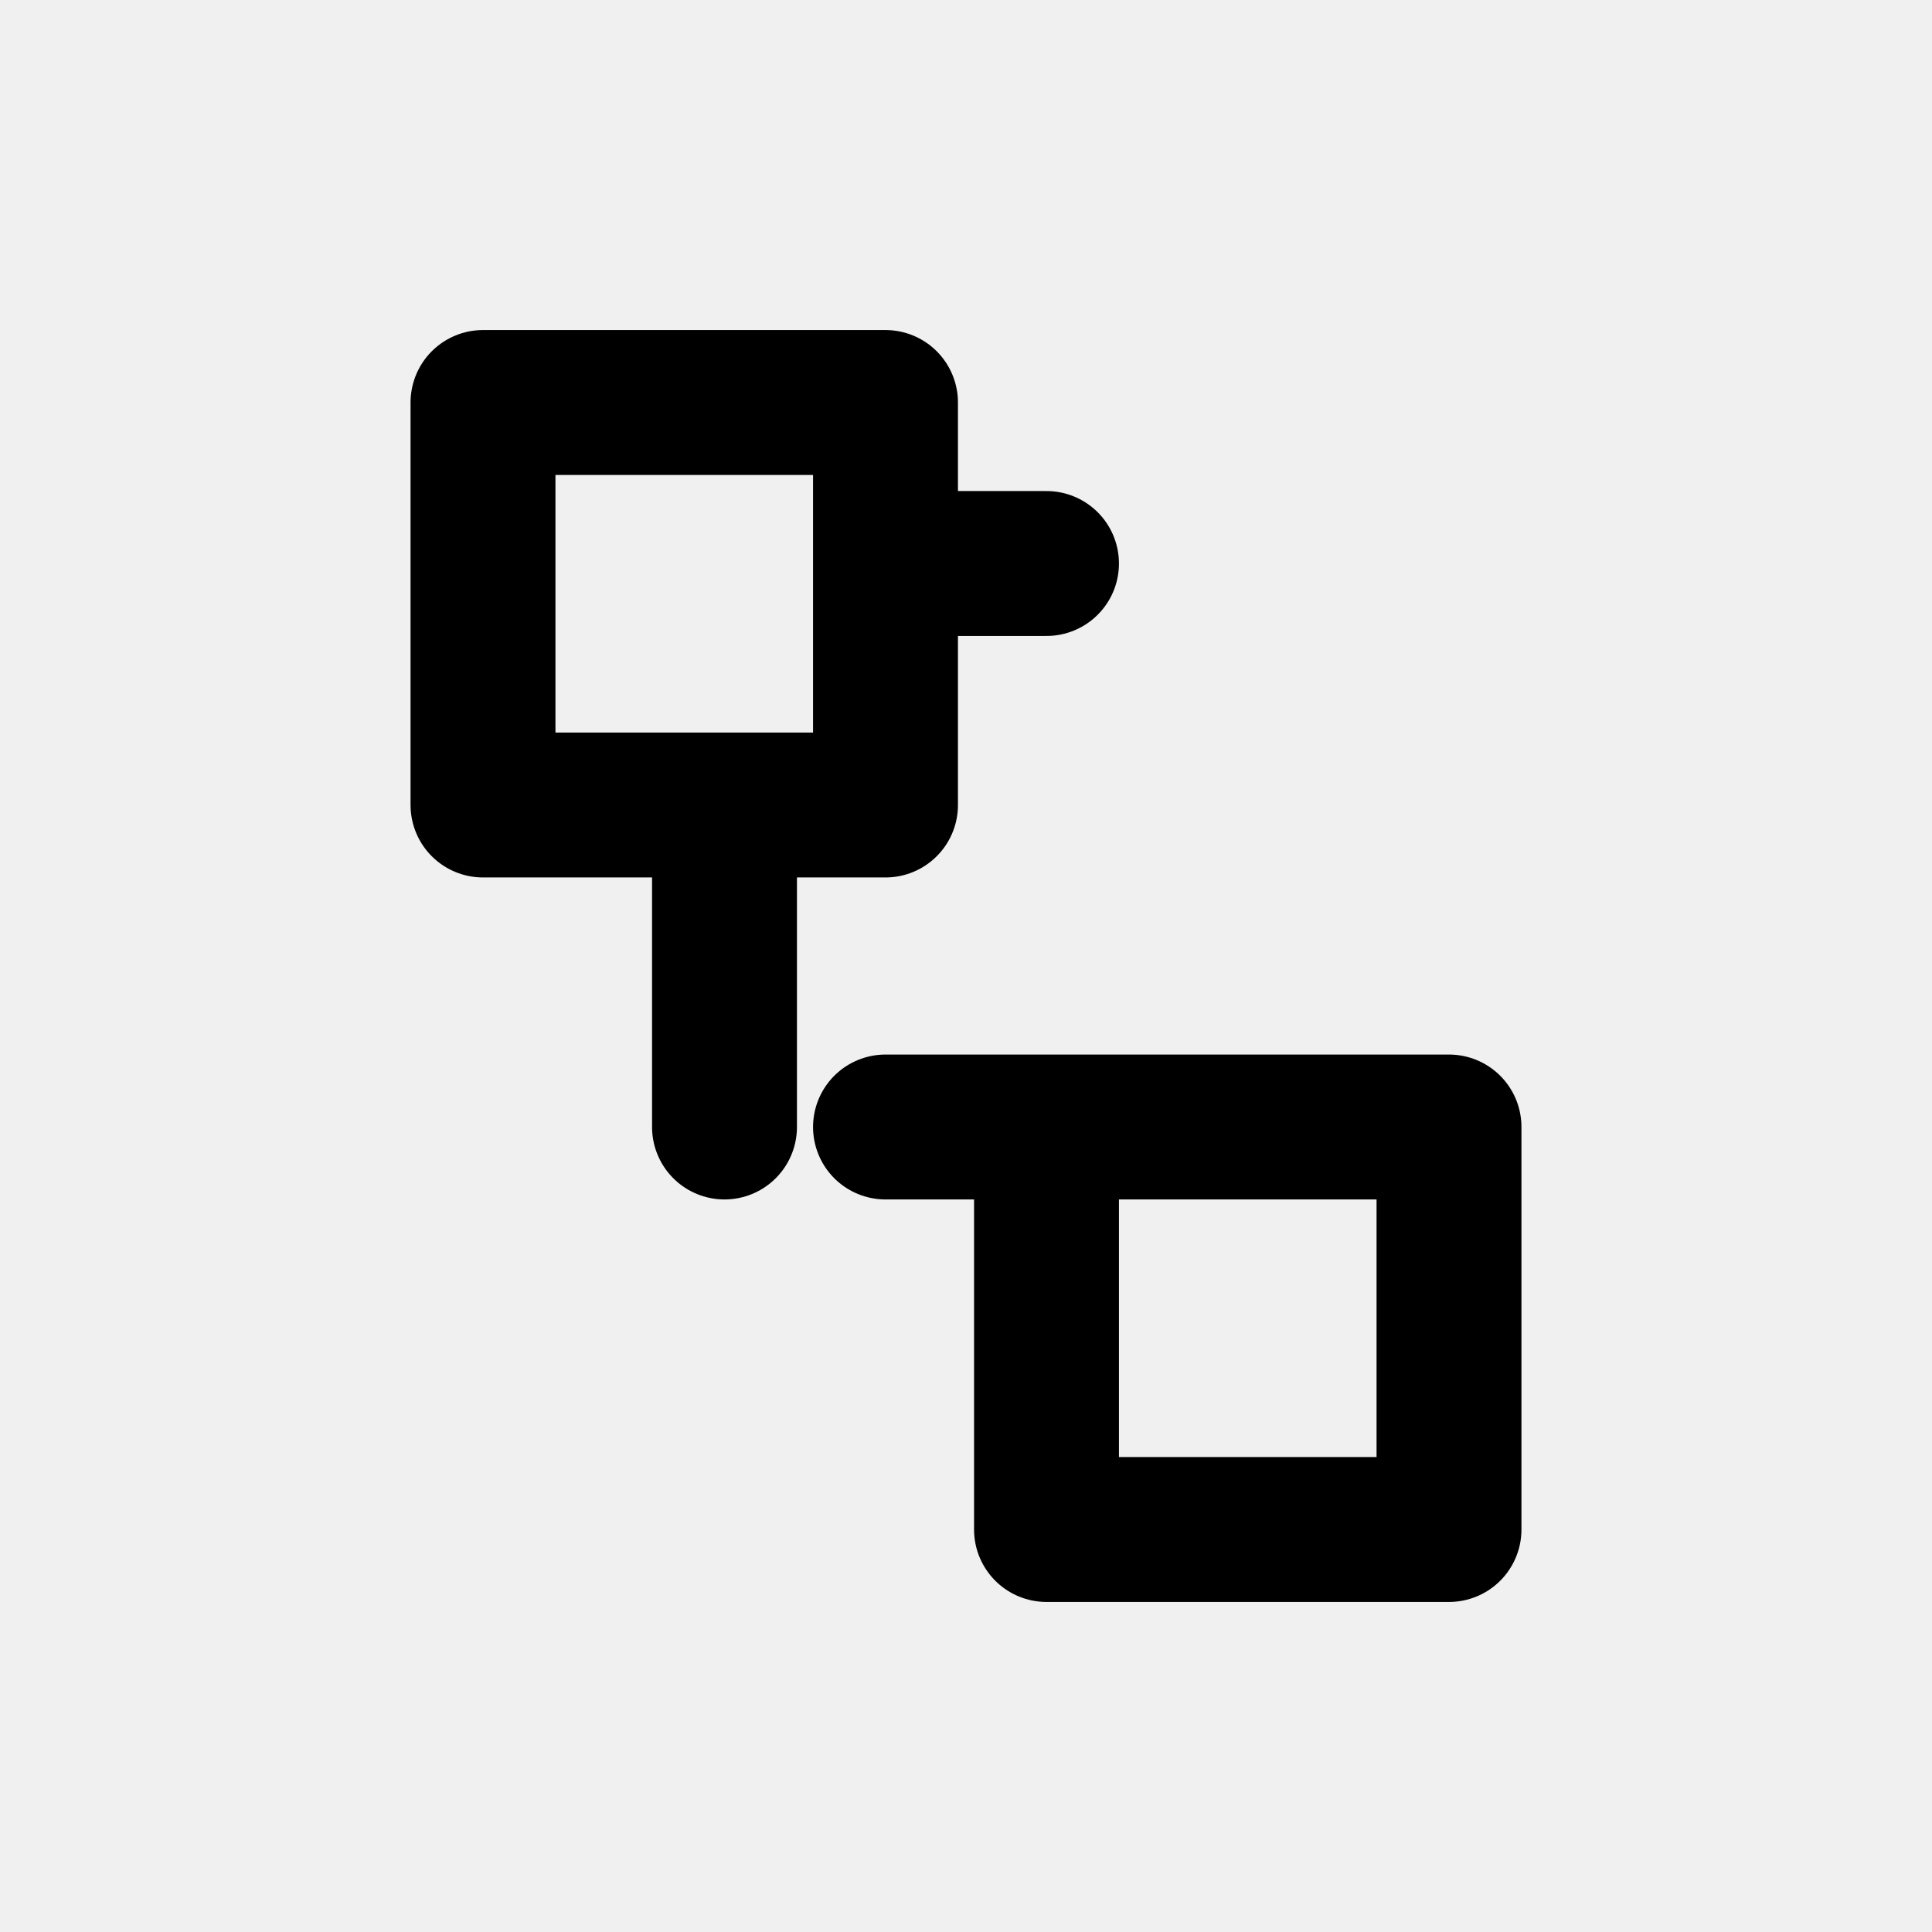
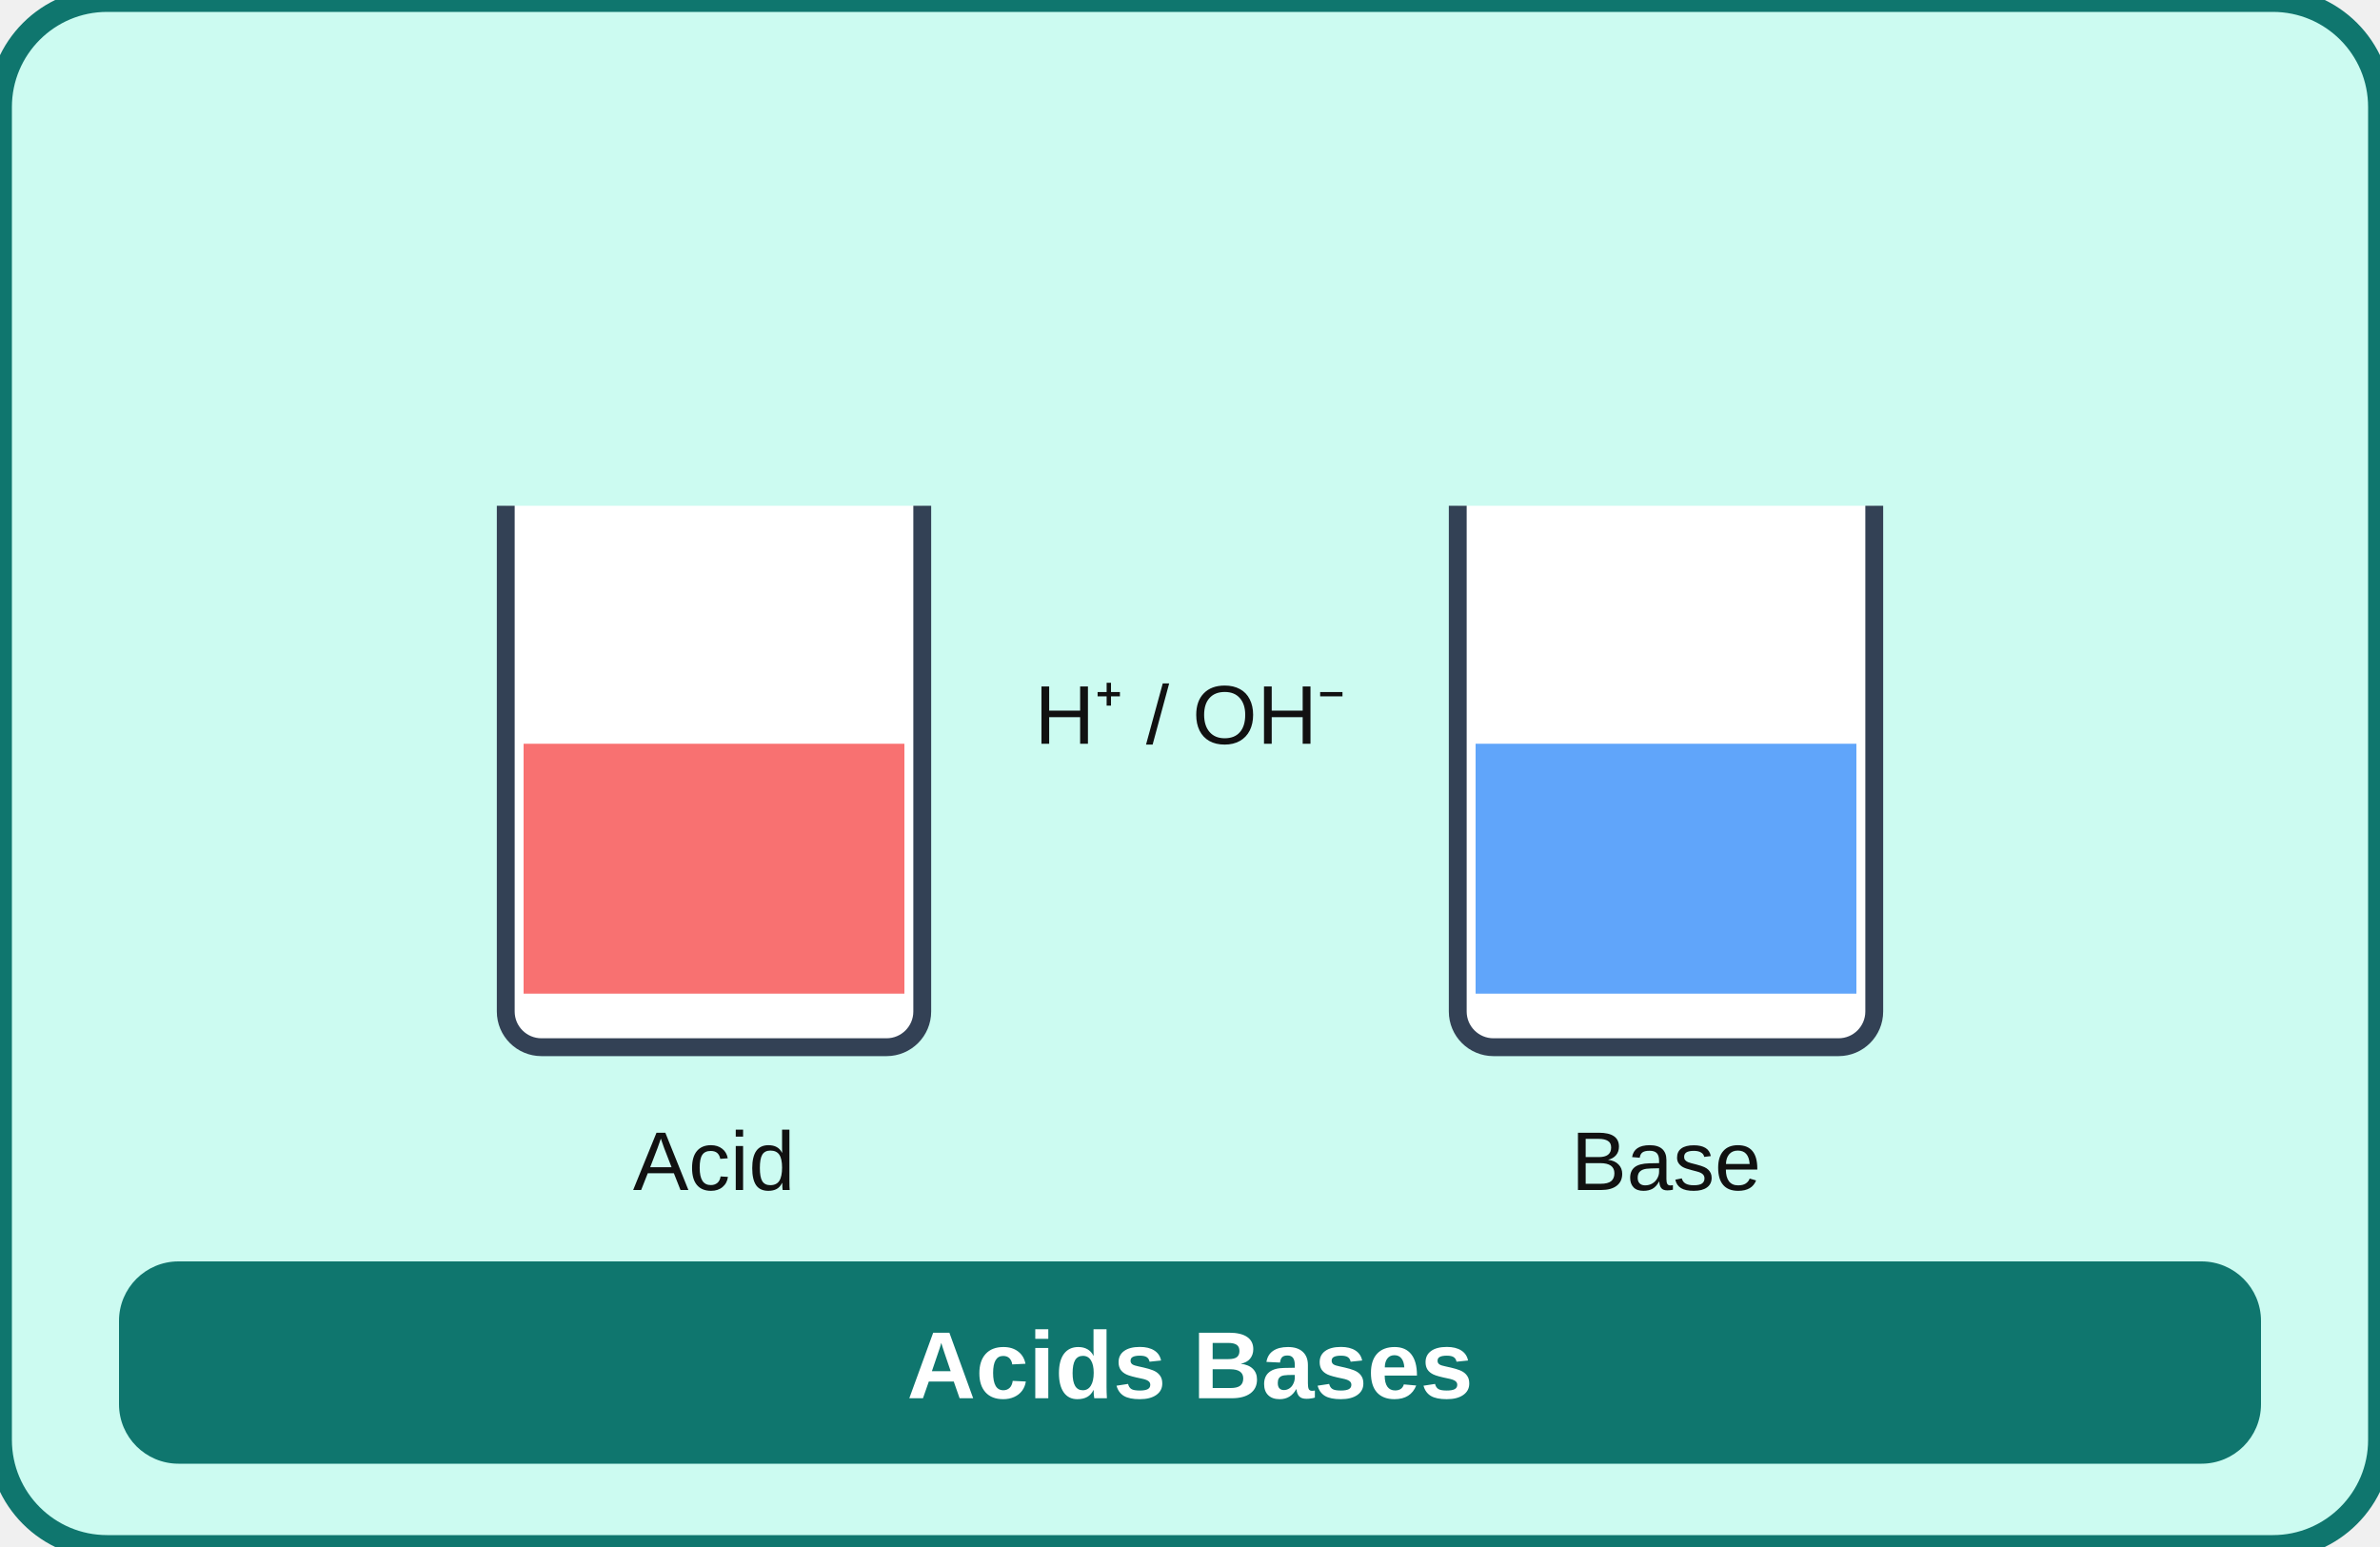
- <svg xmlns="http://www.w3.org/2000/svg" viewBox="0 0 24 24" fill="none" stroke="currentColor" stroke-width="1.8" stroke-linecap="round" stroke-linejoin="round">
-   <path d="M6 5h5v5H6zM13 14h5v5h-5zM11 7h2M9 10v4M11 14h2" />
+ <svg xmlns="http://www.w3.org/2000/svg" viewBox="0 0 400 260" width="400" height="260">
+   <rect width="400" height="260" rx="18" fill="#ccfbf1" stroke="#0f766e" stroke-width="4" />
+   <g transform="translate(0,15)">
+     <path d="M85 70 v85 a6 6 0 0 0 6 6 h58 a6 6 0 0 0 6 -6 v-85" fill="#fff" stroke="#334155" stroke-width="3" />
+     <rect x="88" y="110" width="64" height="42" fill="#f87171" />
+     <text x="120" y="185" font-family="Arial,sans-serif" font-size="14" fill="#111" text-anchor="middle" font-weight="normal">Acid</text>
+     <path d="M245 70 v85 a6 6 0 0 0 6 6 h58 a6 6 0 0 0 6 -6 v-85" fill="#fff" stroke="#334155" stroke-width="3" />
+     <rect x="248" y="110" width="64" height="42" fill="#60a5fa" />
+     <text x="280" y="185" font-family="Arial,sans-serif" font-size="14" fill="#111" text-anchor="middle" font-weight="normal">Base</text>
+     <text x="200" y="110" font-family="Arial,sans-serif" font-size="14" fill="#111" text-anchor="middle" font-weight="normal">H⁺ / OH⁻</text>
+   </g>
+   <rect x="20" y="212" width="360" height="34" rx="10" fill="#0f766e" />
+   <text x="200" y="235" font-family="Arial,sans-serif" font-size="16" fill="#fff" text-anchor="middle" font-weight="bold">Acids Bases</text>
</svg>
